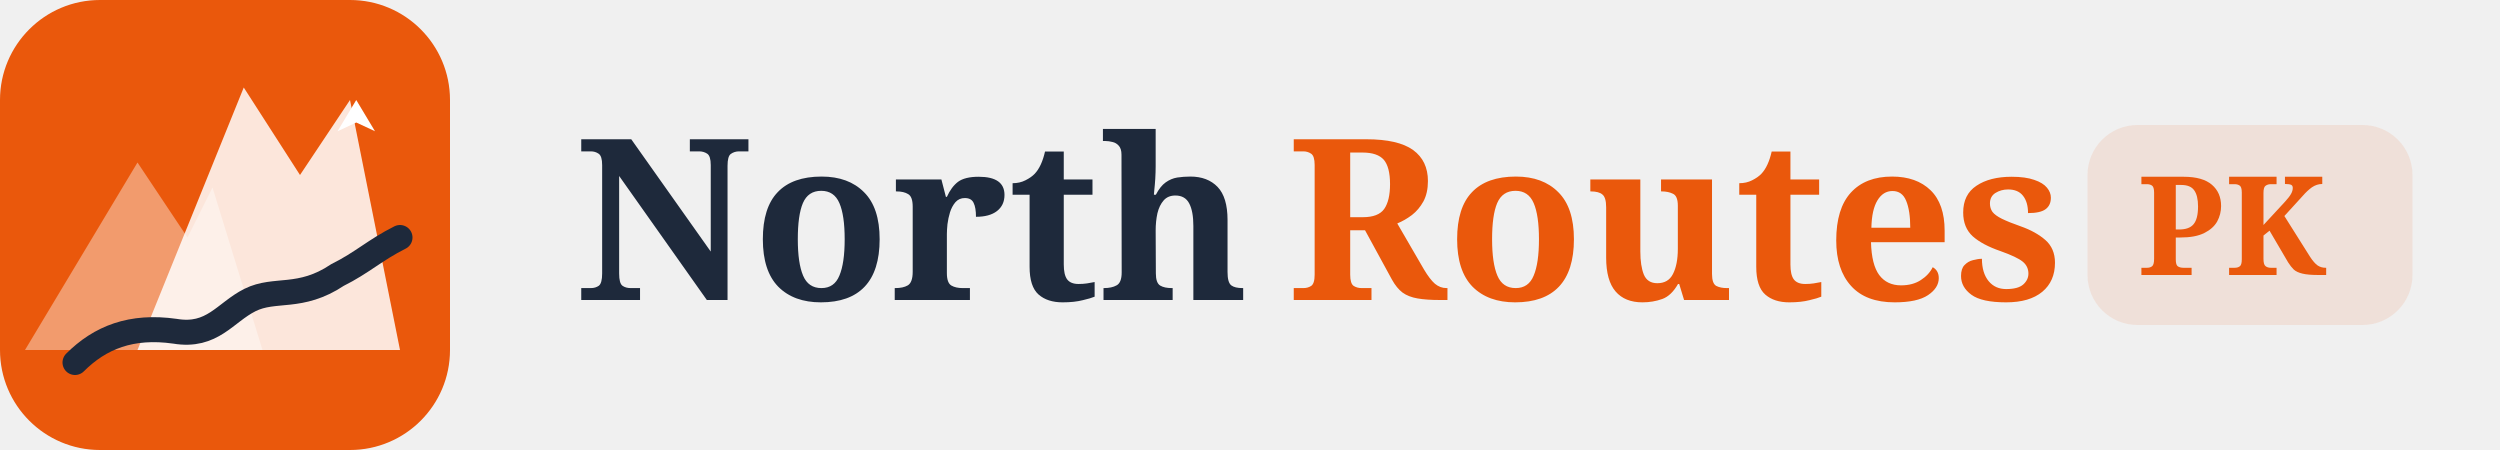
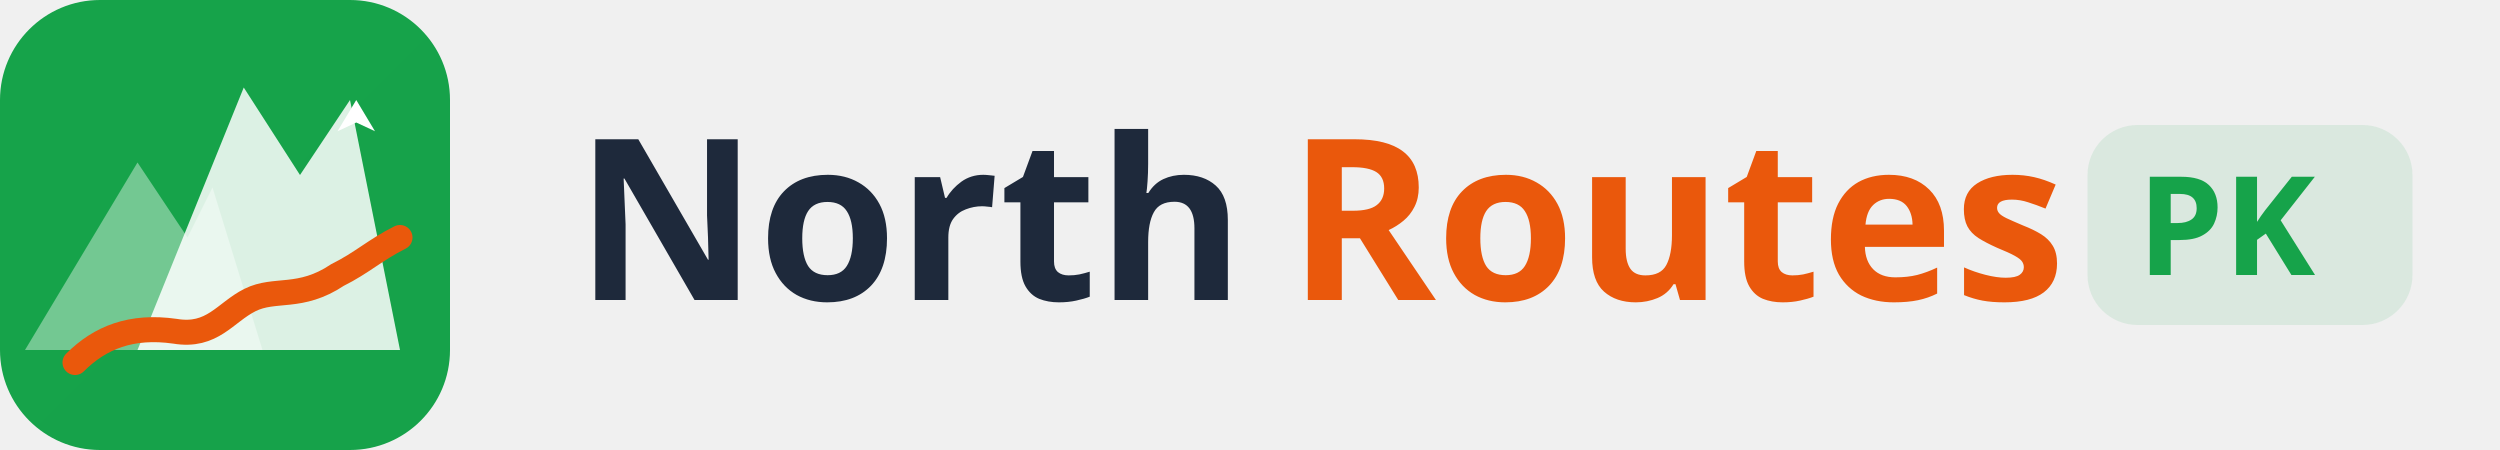
<svg xmlns="http://www.w3.org/2000/svg" width="200" height="36" viewBox="0 0 200 36" fill="none">
-   <rect width="36" height="36" rx="8" fill="#EA580C" />
+   <rect width="36" height="36" rx="8" fill="url(#logoGrad)" />
+   <defs>
+     <linearGradient id="logoGrad" x1="0" y1="0" x2="36" y2="36">
+       <stop offset="0%" stop-color="#16A34A" />
+       <stop offset="100%" stop-color="#15803D" />
+     </linearGradient>
+   </defs>
  <path d="M2 28L11 13L15 19L17 15L21 28H2Z" fill="white" fill-opacity="0.4" />
  <path d="M11 28L19.5 7L24 14L28 8L32 28H11Z" fill="white" fill-opacity="0.85" />
  <path d="M27 10.5L28.5 8L30 10.5L28.5 9.8L27 10.5Z" fill="white" />
-   <path d="M6 29C8 27 10.5 26 14 26.5C17 27 18 25 20 24C22 23 24 24 27 22C29 21 30 20 32 19" stroke="#1E293B" stroke-width="2" stroke-linecap="round" fill="none" />
-   <text x="46" y="24" font-family="Roboto Serif, Georgia, serif" font-size="18" font-weight="700" fill="#1E293B">North</text>
-   <text x="103" y="24" font-family="Roboto Serif, Georgia, serif" font-size="18" font-weight="700" fill="#EA580C">Routes</text>
-   <rect x="167" y="10" width="26" height="16" rx="4" fill="#EA580C" fill-opacity="0.1" />
-   <text x="171" y="22" font-family="Roboto Serif, Georgia, serif" font-size="11" font-weight="700" fill="#EA580C">PK</text>
+   <path d="M6 29C8 27 10.5 26 14 26.5C17 27 18 25 20 24C22 23 24 24 27 22C29 21 30 20 32 19" stroke="#EA580C" stroke-width="2" stroke-linecap="round" fill="none" />
+   <text x="46" y="24" font-family="Poppins, sans-serif" font-size="18" font-weight="700" fill="#1E293B">North</text>
+   <text x="103" y="24" font-family="Poppins, sans-serif" font-size="18" font-weight="700" fill="#EA580C">Routes</text>
+   <rect x="167" y="10" width="26" height="16" rx="4" fill="#16A34A" fill-opacity="0.1" />
+   <text x="171" y="22" font-family="Poppins, sans-serif" font-size="11" font-weight="700" fill="#16A34A">PK</text>
</svg>
